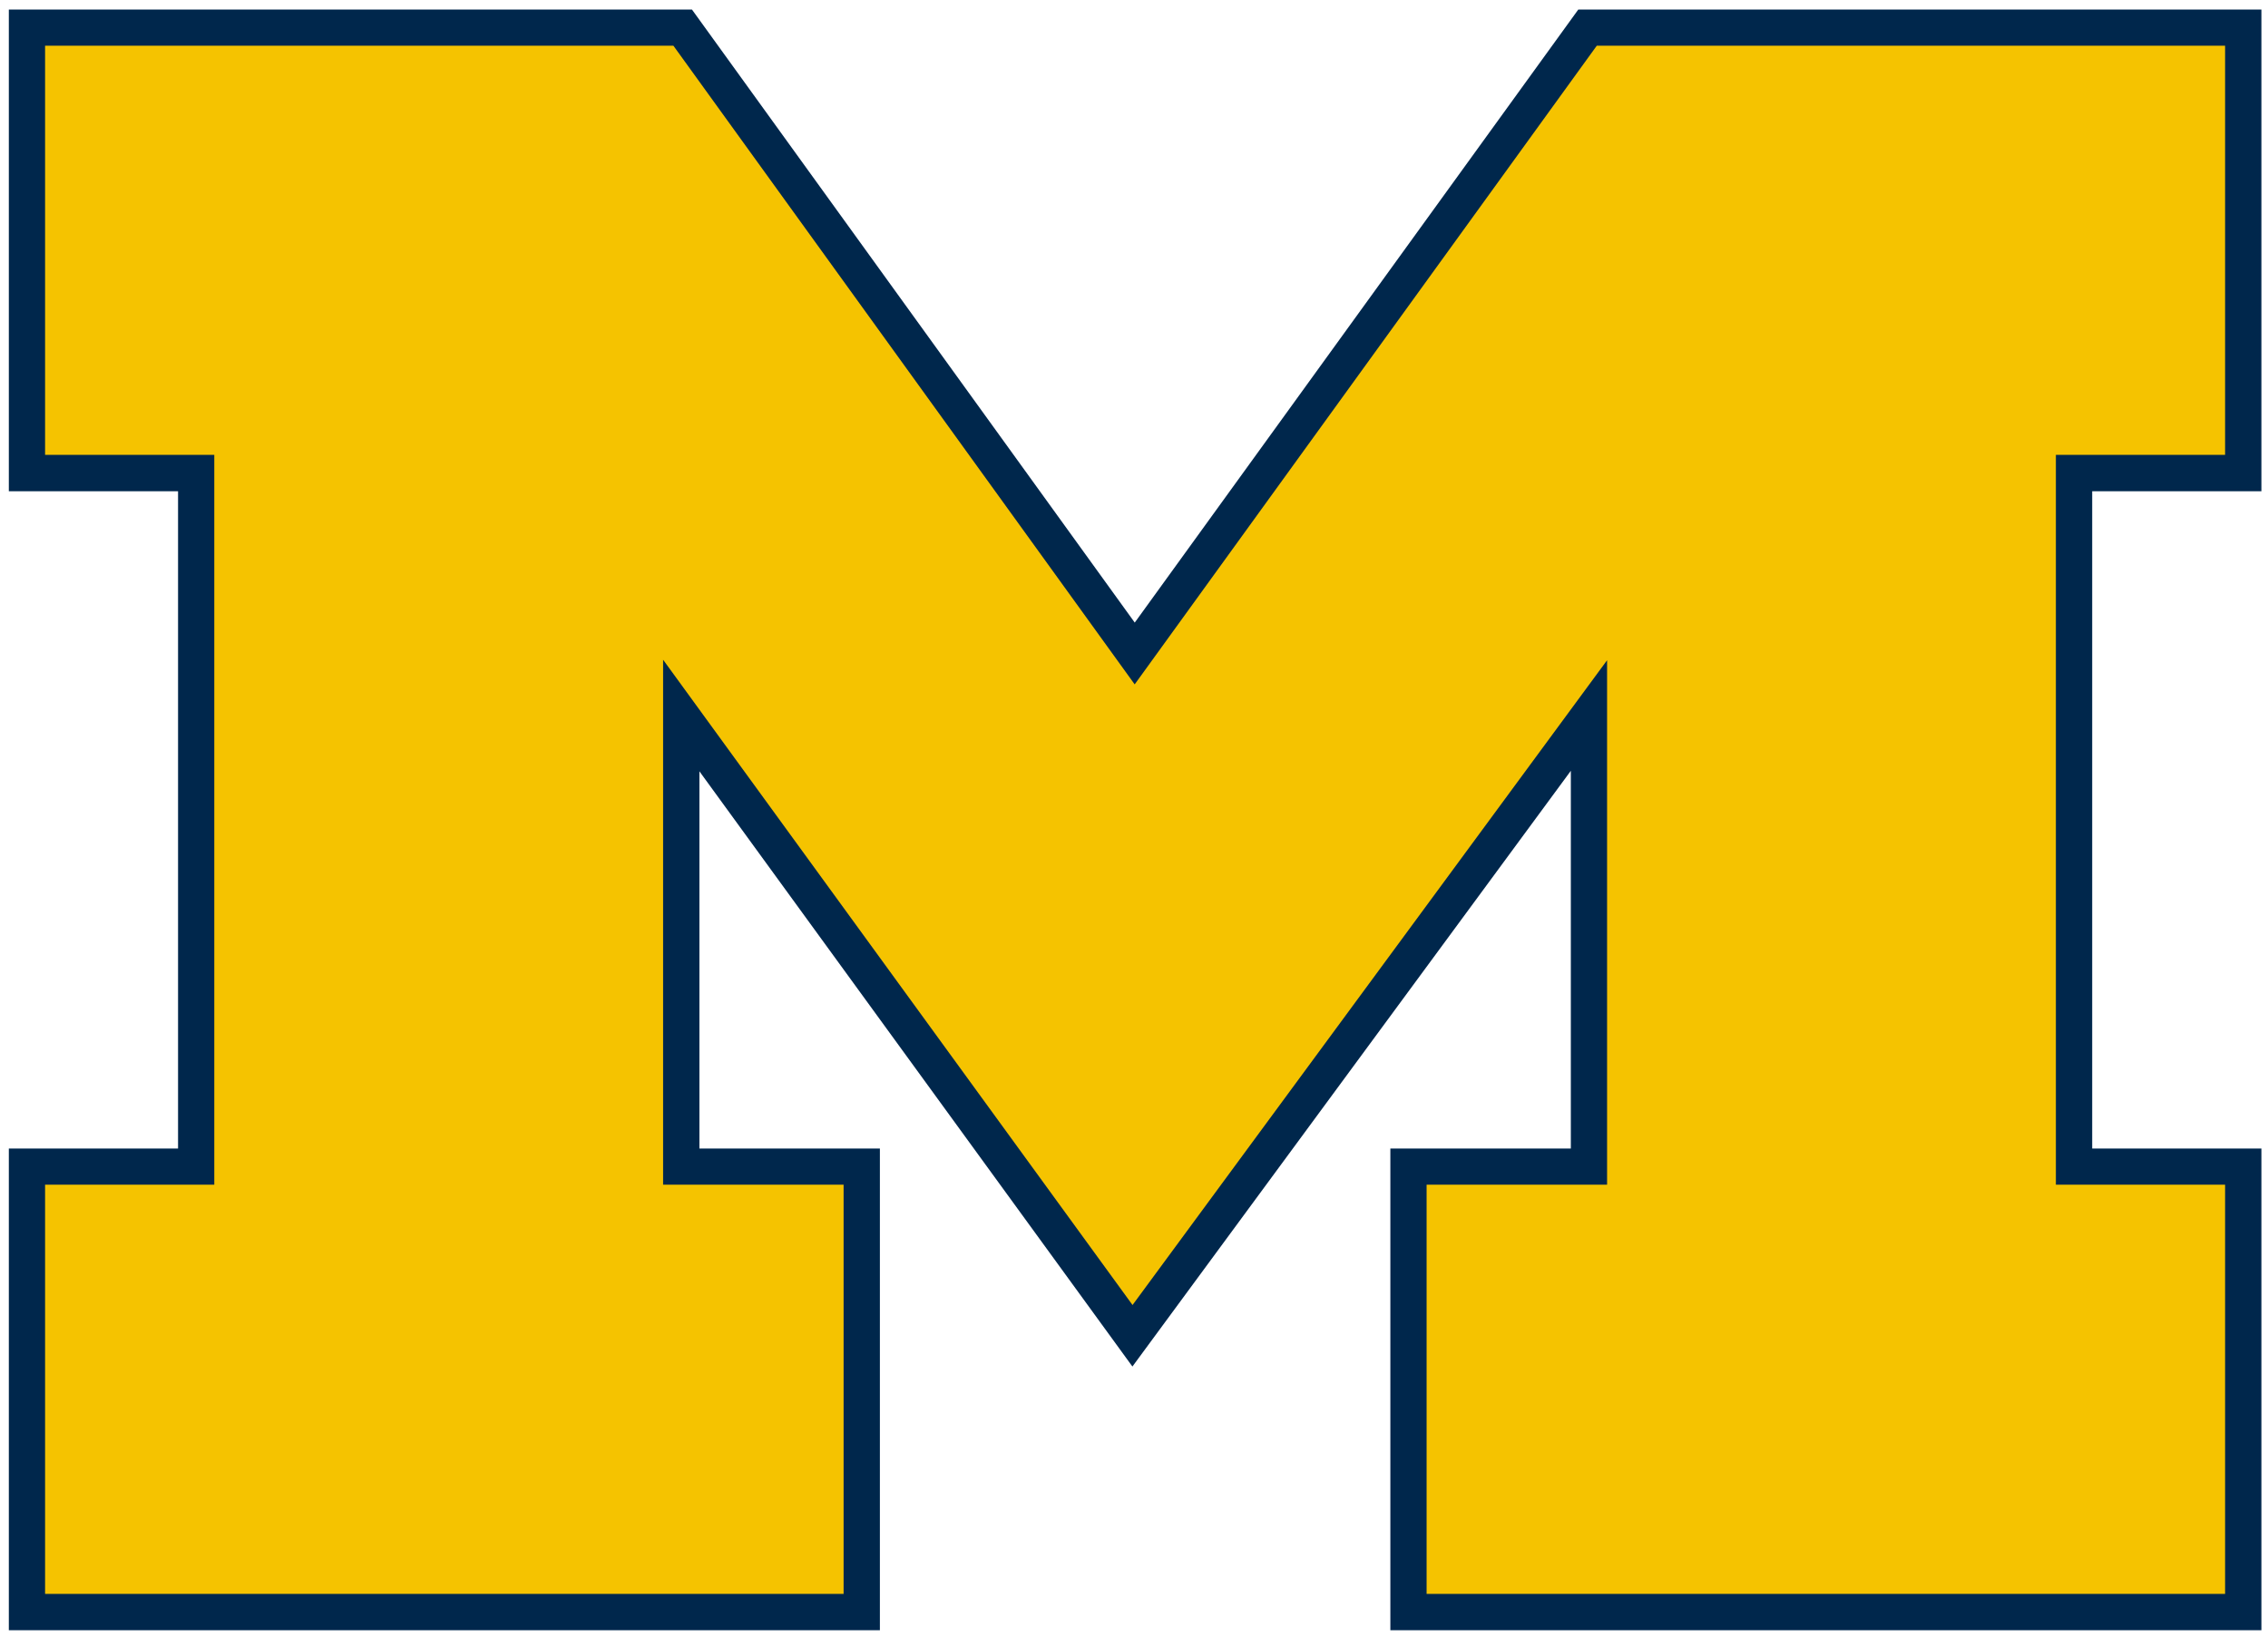
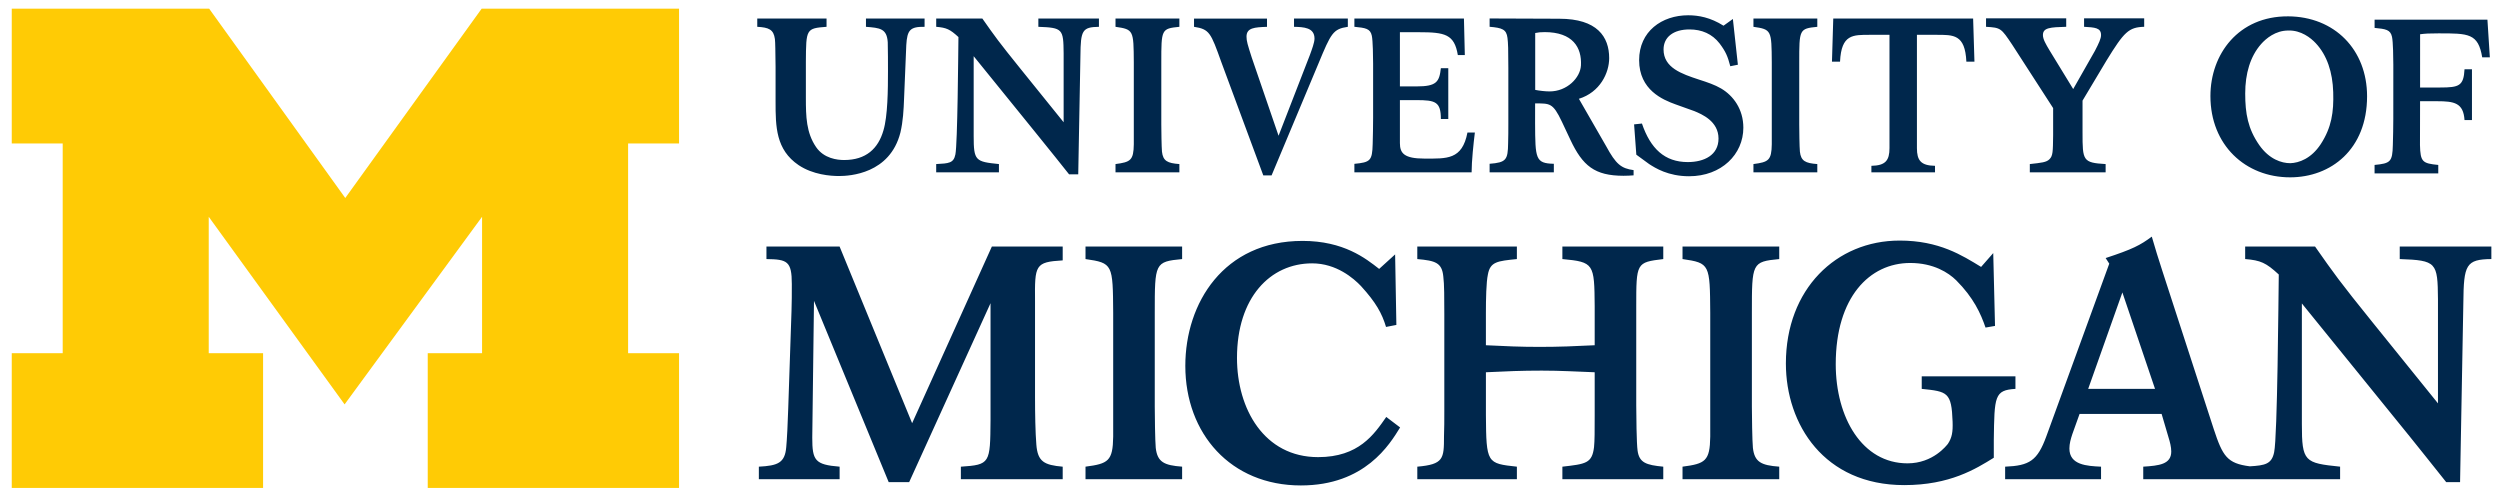
- <svg xmlns="http://www.w3.org/2000/svg" height="212.39" viewBox="0 0 294.328 212.391" width="294.33">
-   <g transform="matrix(1.25 0 0 -1.25 -123.87 786.33)">
-     <g transform="matrix(2.5 0 0 2.5 -323.12 -814.35)">
-       <path d="m234.43 576.97-18.42-25.467-18.389 25.467h-28.368v-20.011h7.027v-27.304h-7.027v-20.01h36.173v20.01h-7.495v15.67l17.982-24.726 18.207 24.747v-15.691h-7.495v-20.01h36.173v20.01h-7.027v27.304h7.027v20.011h-28.368z" fill="#00274c" />
-       <path d="m261.29 558.47v16.998h-26.092l-19.191-26.532-19.157 26.532h-26.092v-16.998h7.027v-30.317h-7.027v-16.998h33.161v16.998h-7.496v21.807l19.495-26.806 19.707 26.785v-21.786h-7.495v-16.998h33.16v16.998h-7.027v30.317h7.027" fill="#f5c300" />
+ <svg xmlns="http://www.w3.org/2000/svg" height="42.567" viewBox="0 0 214.013 42.567" width="214.01">
+   <g transform="matrix(1.25 0 0 -1.25 -244.64 770.03)">
+     <g transform="translate(.20095 .20095)">
+       <path d="m219.11 588.13-9.304 12.847v-9.344h3.722v-9.227h-17.212v9.227h3.489v14.367h-3.489v9.228h13.52l9.32-12.964 9.34 12.964h13.519v-9.228h-3.489v-14.367h3.489v-9.227h-17.211v9.227h3.721v9.344l-9.414-12.847z" fill="#ffcb05" />
+       <path d="m144.27 1.566c-2.257 0-4.201 1.379-4.201 3.842 0 2.555 2.035 3.394 3.119 3.785 0.522 0.205 1.082 0.372 1.607 0.576 0.634 0.264 2.07 0.858 2.07 2.35 0 1.419-1.23 2.014-2.633 2.014-1.978 0-3.193-1.156-3.922-3.299l-0.672 0.072 0.191 2.594 1.098 0.803c0.521 0.335 1.623 1.043 3.416 1.043 2.781 0 4.648-1.881 4.648-4.156 0-1.585-0.859-2.741-1.904-3.357-0.54-0.316-1.155-0.524-1.902-0.764-1.475-0.486-3.025-1.011-3.025-2.576 0-1.044 0.821-1.715 2.221-1.715 1.046 0 1.942 0.381 2.576 1.201 0.522 0.693 0.692 1.092 0.916 1.949l0.65-0.129-0.428-3.916-0.801 0.576c-1.119-0.709-2.147-0.893-3.025-0.893zm51.348 0.092c-4.234-0.02-6.643 3.225-6.643 6.824 0 4.197 2.994 6.957 6.82 6.957 3.491 0 6.59-2.386 6.59-6.938 0-3.991-2.781-6.825-6.768-6.844zm-25.852 0.168v0.727c1.269 0.075 1.287 0.112 2.238 1.529l3.506 5.428v2.311c-0.018 1.438-0.018 1.773-0.316 2.07-0.263 0.261-0.653 0.3-1.68 0.412v0.709h6.49v-0.709c-1.958-0.113-1.977-0.298-1.977-2.686v-2.744l2.051-3.43c1.511-2.461 1.902-2.852 3.227-2.891v-0.727h-5.146v0.727c0.914 0.056 1.453 0.075 1.453 0.709 0 0.3-0.184 0.691-0.521 1.344l-1.863 3.277-2.016-3.297c-0.335-0.56-0.576-0.97-0.576-1.324 0-0.634 0.614-0.67 1.994-0.709v-0.727h-6.863zm-42.496 0.014v0.711c1.081 0.091 1.437 0.223 1.529 0.949 0.056 0.429 0.074 0.987 0.074 2.57v4.764c0 0.541-0.001 1.154-0.019 1.695-0.019 1.415-0.166 1.641-1.584 1.75v0.732h5.498v-0.732c-1.585-0.034-1.587-0.441-1.605-3.461l0.002-1.711c1.25 0.02 1.51-0.083 2.293 1.574l0.729 1.549c1.045 2.217 2.071 3.076 4.551 3.076 0.299 0 0.576-0.017 0.857-0.037v-0.447c-1.064-0.146-1.51-0.503-2.35-2.051l-2.332-4.055c1.809-0.561 2.592-2.212 2.592-3.481 0-1.826-1.024-3.373-4.269-3.373l-5.965-0.023zm-11.576 0.002v0.709c0.951 0.095 1.361 0.15 1.492 0.764 0.092 0.41 0.111 1.864 0.111 2.387v4.629c0 0.354-0.018 1.94-0.037 2.256-0.037 1.438-0.205 1.566-1.566 1.697v0.729h10.035c0-0.95 0.167-2.518 0.279-3.412h-0.635c-0.449 2.35-1.772 2.234-3.676 2.234-1.752 0-2.106-0.465-2.106-1.324v-3.682h1.418c1.623 0 2.088 0.139 2.088 1.615h0.635v-4.348h-0.635c-0.13 1.175-0.373 1.559-2.07 1.559h-1.436v-4.639h1.623c2.236 0 3.038 0.169 3.336 1.959h0.598l-0.076-3.133h-9.379zm40.994 0-0.111 3.693h0.691c0.111-2.35 1.097-2.295 2.59-2.295h1.643v9.699c0 1.046-0.335 1.495-1.549 1.514v0.559h5.447l-0.002-0.559c-1.212-0.019-1.547-0.467-1.547-1.514v-9.699h1.641c1.492 0 2.481-0.055 2.592 2.295h0.691l-0.113-3.693h-11.973zm-92.111 0.004v0.707c0.989 0.056 1.399 0.226 1.51 1.047 0.037 0.335 0.038 0.966 0.057 2.385v2.982c0 2.127 0.019 4.106 1.977 5.43 1.231 0.821 2.722 0.93 3.451 0.93 0.912 0 4.365-0.184 5.26-3.727 0.224-0.951 0.277-1.942 0.314-2.947 0.019-0.559 0.169-4.215 0.188-4.533 0.075-1.302 0.336-1.584 1.566-1.566v-0.707h-5.018v0.707c1.176 0.095 1.79 0.13 1.865 1.324 0.019 0.43 0.02 1.996 0.02 2.482 0 1.529-0.018 3.84-0.391 5.07-0.448 1.548-1.483 2.527-3.365 2.527-0.579 0-1.725-0.126-2.398-1.107-0.845-1.236-0.875-2.613-0.875-4.217v-3.096c0.019-2.797 0.017-2.853 1.77-2.984v-0.707h-5.93zm15.318 0v0.707c0.877 0.075 1.175 0.207 1.904 0.877-0.019 1.363-0.075 9.175-0.262 10.051-0.149 0.746-0.56 0.766-1.643 0.822v0.709h5.371v-0.709c-2.014-0.204-2.162-0.279-2.162-2.406v-6.828l5.201 6.418c0.596 0.728 1.195 1.474 1.791 2.221l1.174 1.473h0.785l0.188-10.164c0.019-2.145 0.148-2.444 1.584-2.463v-0.707h-5.186v0.707c2.09 0.075 2.145 0.187 2.164 2.277v5.893l-3.674-4.553c-1.939-2.405-2.182-2.759-3.283-4.324h-3.953zm15.35 0v0.707c1.548 0.225 1.548 0.297 1.566 3.041v5.332 1.68c-0.019 1.381-0.281 1.528-1.566 1.697v0.709h5.467v-0.709c-1.024-0.075-1.398-0.261-1.49-1.062-0.037-0.393-0.057-1.867-0.057-2.334v-5.312c0-2.816-0.001-2.89 1.547-3.041v-0.707h-5.467zm6.721 0v0.707c1.324 0.207 1.435 0.505 2.33 3.004l3.6 9.717h0.709l4.01-9.57c1.081-2.609 1.25-2.963 2.518-3.15v-0.707h-4.607v0.707c0.82 0.019 1.754 0.055 1.754 1.008 0 0.335-0.224 0.931-0.393 1.397l-2.684 6.92-2.295-6.693c-0.354-1.101-0.449-1.419-0.449-1.791 0-0.765 0.691-0.801 1.754-0.84v-0.707h-6.246zm47.889 0v0.707c1.549 0.225 1.55 0.297 1.57 3.041v5.332 1.68c-0.02 1.381-0.283 1.528-1.57 1.697v0.709h5.467v-0.709c-1.024-0.075-1.398-0.261-1.49-1.062-0.037-0.393-0.057-1.867-0.057-2.334v-5.312c0-2.816-0.001-2.89 1.547-3.041v-0.707h-5.467zm53.174 0.094v0.707c0.951 0.092 1.36 0.15 1.49 0.764 0.095 0.411 0.113 1.865 0.113 2.389l-0.002 4.627c0 0.354-0.019 1.938-0.039 2.254-0.035 1.434-0.204 1.566-1.564 1.697v0.727h5.453v-0.727c-1.361-0.131-1.529-0.264-1.566-1.697l0.008-3.758h1.457c1.471 0 2.254 0.141 2.348 1.613h0.637v-4.346h-0.637c-0.075 1.419-0.465 1.559-2.068 1.559h-1.736l0.002-4.559c0.468-0.058 0.728-0.076 1.568-0.076 2.574 0 3.403-0.012 3.748 2.051h0.654l-0.207-3.225h-9.658zm-7.393 0.93c1.097-0.034 1.934 0.634 2.357 1.088 0.968 1.032 1.442 2.489 1.494 4.188 0.052 1.714-0.139 3.025-1.07 4.455-0.814 1.235-1.862 1.606-2.607 1.627-0.744 0-1.801-0.336-2.652-1.547-0.974-1.4-1.205-2.702-1.205-4.42 0-1.698 0.427-3.173 1.363-4.234 0.411-0.465 1.223-1.156 2.32-1.156zm-63.66 0.137c2.424 0 3.193 1.322 3.113 2.852-0.055 1.054-1.188 2.23-2.686 2.225-0.372 0-0.877-0.058-1.23-0.131v-4.869c0.261-0.056 0.466-0.076 0.803-0.076zm51.979 17.508c-0.988 0.736-1.637 1.074-3.949 1.834l0.309 0.48-5.387 14.783c-0.762 2.085-1.44 2.511-3.527 2.596v1.072h8.211v-1.072c-1.212-0.056-2.709-0.14-2.709-1.553 0-0.42 0.113-0.817 0.254-1.242l0.617-1.721h7.023l0.598 2.033c0.113 0.366 0.227 0.791 0.227 1.185 0 1.1-1.045 1.212-2.398 1.297v1.072h8.727 0.582 7.543v-1.072c-3.047-0.311-3.273-0.424-3.273-3.639v-10.332l7.871 9.709c0.904 1.103 1.804 2.229 2.707 3.357l1.779 2.231h1.186l0.281-15.375c0.028-3.243 0.226-3.698 2.398-3.723v-1.074h-7.844v1.074c3.16 0.113 3.245 0.281 3.273 3.439v8.914l-5.559-6.885c-2.934-3.639-3.301-4.173-4.965-6.543h-5.981v1.074c1.326 0.113 1.777 0.309 2.877 1.324-0.029 2.059-0.113 13.878-0.395 15.207-0.205 1.021-0.773 1.136-2.082 1.213-1.943-0.245-2.325-0.866-3.09-3.189l-4.4-13.543c-0.451-1.41-0.508-1.579-0.904-2.934zm-21.596 0.338c-5.41 0-9.727 4.146-9.727 10.521 0 5.218 3.276 10.412 10.131 10.412 3.91 0 6.119-1.384 7.668-2.342v-1.496c0.051-3.78 0.051-4.288 1.853-4.4v-1.072h-8.023v1.072c2.21 0.228 2.553 0.282 2.643 2.818 0.03 0.877-0.051 1.356-0.406 1.893-0.102 0.113-1.246 1.664-3.455 1.664-3.885 0-6.143-3.92-6.143-8.49 0-5.729 2.894-8.662 6.373-8.662 2.005 0 3.276 0.832 3.936 1.48 1.498 1.496 2.109 2.864 2.514 4.049l0.812-0.141-0.152-6.236-1.039 1.185c-1.625-0.988-3.582-2.256-6.984-2.256zm-51.115 0.029c-6.726 0-10.023 5.306-10.023 10.693 0 5.812 3.888 10.24 9.891 10.24 5.495 0 7.612-3.527 8.496-4.965l-1.185-0.898c-1.045 1.495-2.352 3.439-5.836 3.439-4.611 0-6.943-4.119-6.943-8.494 0-5.164 2.842-8.094 6.434-8.094 2.09 0 3.564 1.295 4.182 1.945 1.286 1.41 1.795 2.339 2.143 3.498l0.885-0.172-0.107-6.037-1.367 1.242c-1.151-0.9-3.029-2.398-6.566-2.398zm-45.881 0.48v1.074c1.776 0.025 2.172 0.168 2.172 2.141 0 0.706 0.001 1.666-0.027 2.314l-0.281 8.35c-0.03 1.1-0.114 2.766-0.17 3.301-0.114 1.355-0.735 1.581-2.344 1.666v1.072h6.914v-1.072c-2.116-0.169-2.342-0.536-2.342-2.482l0.148-11.713 6.396 15.521h1.75l6.967-15.32v10.018c-0.029 3.696-0.028 3.808-2.539 3.977v1.072h8.717v-1.072c-1.58-0.141-2.143-0.423-2.256-1.891-0.085-1.016-0.113-2.708-0.113-4.062v-8.209c-0.028-3.104-0.001-3.358 2.369-3.498v-1.185h-6.064l-6.826 15.121-6.209-15.121h-6.262zm27.314 0v1.074c2.341 0.338 2.34 0.449 2.369 4.596v8.07 2.535c-0.029 2.09-0.422 2.317-2.369 2.57v1.072h8.27v-1.072c-1.551-0.113-2.117-0.397-2.258-1.609-0.056-0.591-0.084-2.821-0.084-3.527v-8.039c0-4.259 0.001-4.371 2.342-4.596v-1.074h-8.27zm28.402 0v1.074c1.551 0.139 2.114 0.308 2.227 1.492 0.085 0.621 0.086 1.919 0.086 3.217v8.352c0 0.704 0 1.409-0.027 2.115 0 1.916-0.029 2.398-2.285 2.596v1.072h8.525v-1.072c-2.567-0.281-2.624-0.281-2.652-4.43v-3.652c1.721-0.086 3.063-0.141 4.783-0.141 1.636 0 2.949 0.084 4.529 0.141v3.652c0 1.44-0 2.201-0.057 2.764-0.171 1.385-0.706 1.437-2.709 1.666v1.072h8.637v-1.072c-1.468-0.141-2.06-0.337-2.201-1.385-0.085-0.589-0.113-3.101-0.113-3.891v-8.408c0-3.779-0.001-3.807 2.314-4.088v-1.074h-8.637v1.074c2.709 0.253 2.737 0.393 2.766 4.031v3.346c-1.694 0.084-3.034 0.141-4.727 0.141-1.664 0-2.865-0.057-4.586-0.141v-2.752c0-1.186 0.029-2.653 0.17-3.301 0.198-1.1 0.817-1.155 2.482-1.324v-1.074h-8.525zm22.705 0v1.074c2.344 0.338 2.344 0.449 2.373 4.596v8.07 2.535c-0.029 2.09-0.424 2.317-2.373 2.57v1.072h8.279v-1.072c-1.55-0.113-2.113-0.397-2.254-1.609-0.058-0.591-0.088-2.821-0.088-3.527v-8.039c0-4.259 0.001-4.371 2.342-4.596v-1.074h-8.279zm37.654 3.93 2.795 8.256h-5.723l2.928-8.256z" transform="matrix(.8 0 0 -.8 195.71 616.03)" fill="#00274c" />
    </g>
  </g>
</svg>
